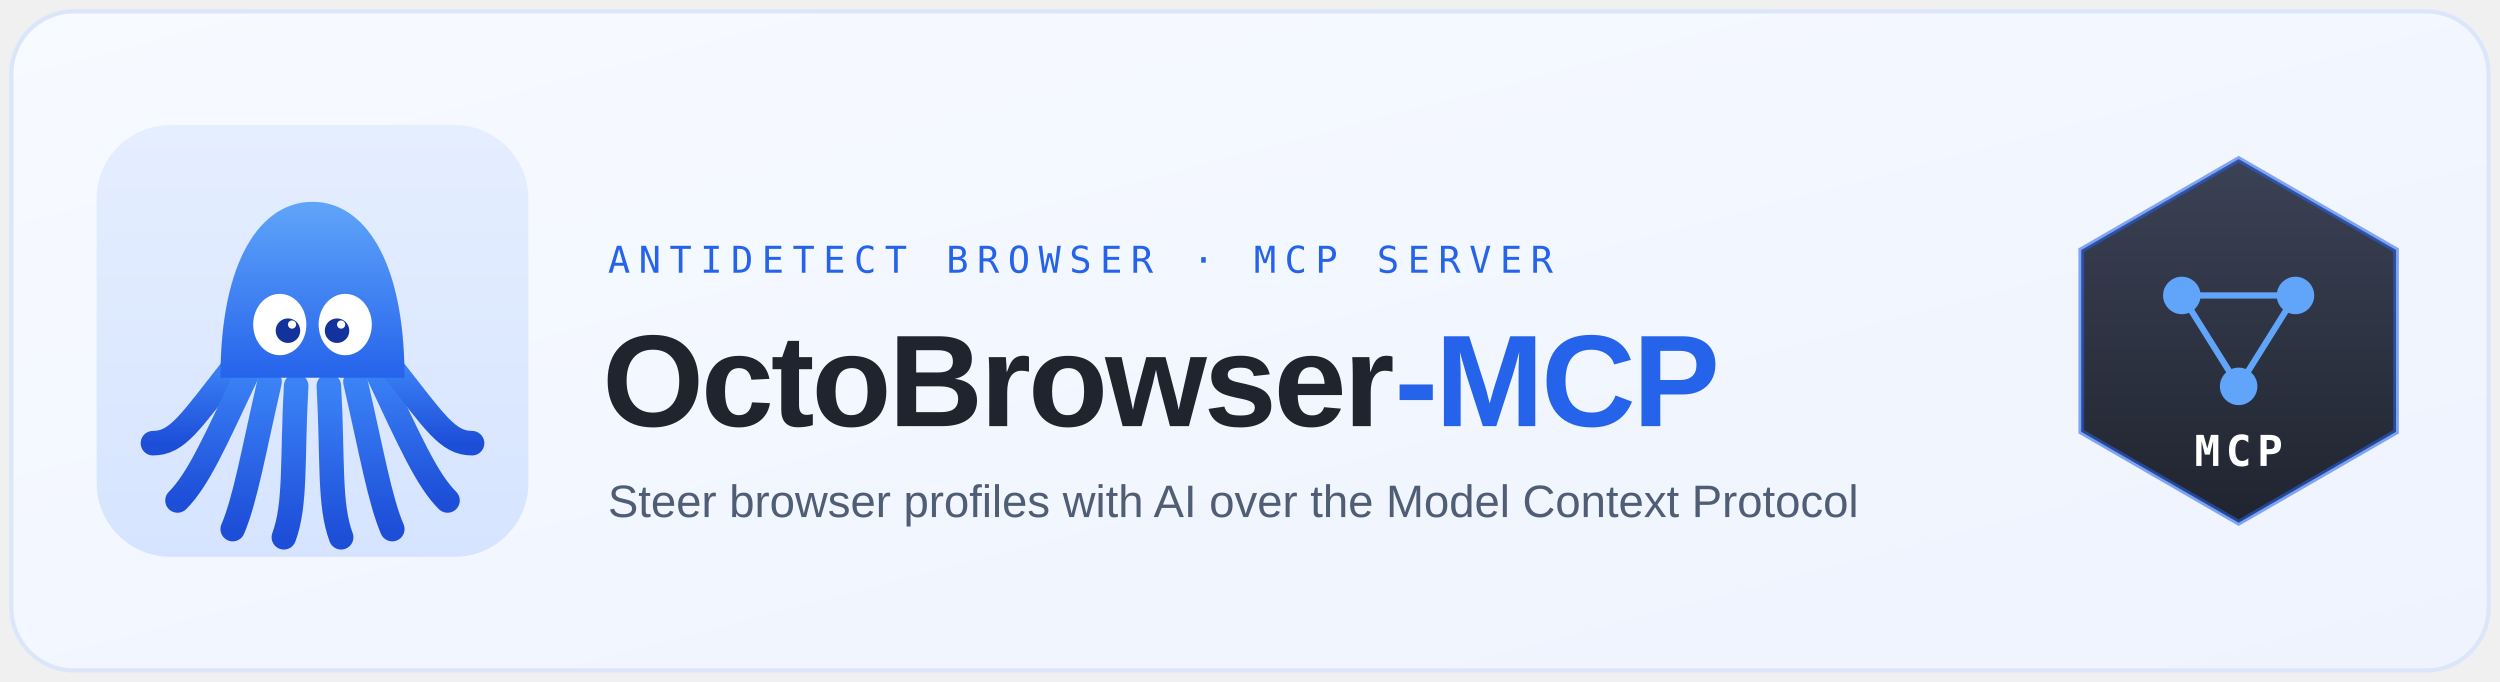
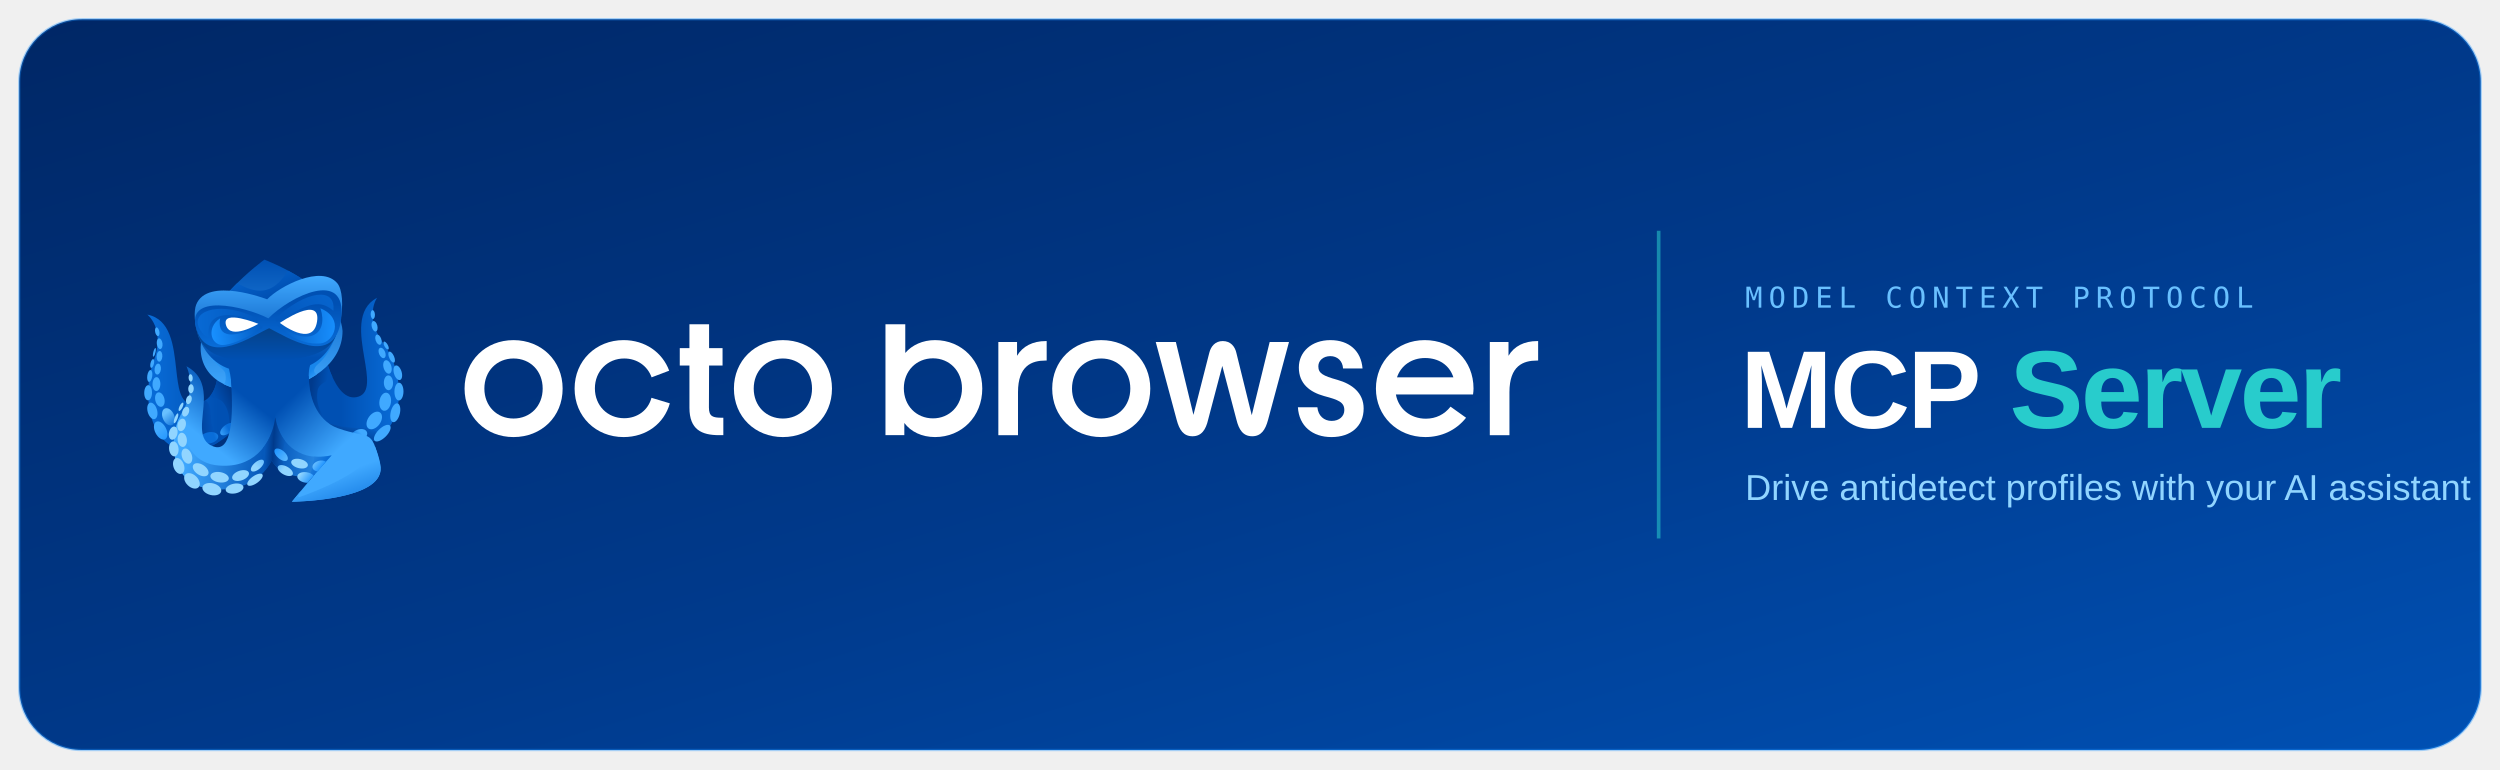
- <svg xmlns="http://www.w3.org/2000/svg" width="880" height="240" viewBox="0 0 880 240" role="img" aria-label="OctoBrowser-MCP — steer antidetect browser profiles with AI over the Model Context Protocol">
+ <svg xmlns="http://www.w3.org/2000/svg" width="1040" height="320" viewBox="0 0 1040 320" role="img" aria-label="OctoBrowser-MCP — an unofficial Model Context Protocol server for Octo Browser">
  <defs>
-     <linearGradient id="card" x1="0" y1="0" x2="1" y2="1">
-       <stop offset="0" stop-color="#F7FAFF" />
-       <stop offset="1" stop-color="#EEF3FE" />
-     </linearGradient>
-     <linearGradient id="tile" x1="0" y1="0" x2="0" y2="1">
-       <stop offset="0" stop-color="#E5EEFF" />
-       <stop offset="1" stop-color="#D6E4FF" />
-     </linearGradient>
-     <linearGradient id="bell" x1="0" y1="0" x2="0" y2="1">
-       <stop offset="0" stop-color="#60A5FA" />
-       <stop offset="1" stop-color="#2563EB" />
-     </linearGradient>
-     <linearGradient id="arms" x1="0" y1="0" x2="0" y2="1">
-       <stop offset="0" stop-color="#3B82F6" />
-       <stop offset="1" stop-color="#1D4ED8" />
-     </linearGradient>
-     <linearGradient id="hex" x1="0" y1="0" x2="0" y2="1">
-       <stop offset="0" stop-color="#3B4255" />
-       <stop offset="1" stop-color="#20242F" />
+     <linearGradient id="hero-bg" x1="0" y1="0" x2="1" y2="1">
+       <stop offset="0" stop-color="#002766" />
+       <stop offset="0.55" stop-color="#003A8C" />
+       <stop offset="1" stop-color="#0050B3" />
    </linearGradient>
  </defs>
-   <rect x="4" y="4" width="872" height="232" rx="22" fill="url(#card)" stroke="#DCE6FB" stroke-width="1.5" />
-   <rect x="34" y="44" width="152" height="152" rx="26" fill="url(#tile)" />
-   <g transform="translate(38,48) scale(0.72)">
-     <g fill="none" stroke="url(#arms)" stroke-width="12" stroke-linecap="round">
-       <path d="M 62,112 C 40,140 34,150 22,150" />
-       <path d="M 68,116 C 52,150 44,168 34,178" />
-       <path d="M 79,120 C 71,155 67,178 61,192" />
-       <path d="M 92,122 C 90,158 92,180 86,196" />
-       <path d="M 108,122 C 110,158 108,180 114,196" />
-       <path d="M 121,120 C 129,155 133,178 139,192" />
-       <path d="M 132,116 C 148,150 156,168 166,178" />
-       <path d="M 138,112 C 160,140 166,150 178,150" />
+   <rect x="8" y="8" width="1024" height="304" rx="26" fill="url(#hero-bg)" />
+   <rect x="8" y="8" width="1024" height="304" rx="26" fill="none" stroke="#1890FF" stroke-width="1" opacity="0.35" />
+   <svg x="60" y="108" width="580" height="100.75" viewBox="0 0 1370 238" fill="none" preserveAspectRatio="xMinYMid meet">
+     <g clip-path="url(#clip0_2147_13515)">
+       <path d="M362.91 174.39C390.31 174.39 411.17 154.46 411.17 126.75C411.17 99.35 390.31 79.11 362.91 79.11C335.51 79.11 314.8 99.35 314.8 126.75C314.8 154.3 335.51 174.39 362.91 174.39ZM362.91 156.17C346.56 156.17 334.26 143.87 334.26 126.74C334.26 109.46 346.56 97.16 362.91 97.16C379.26 97.16 391.56 109.3 391.56 126.74C391.56 143.87 379.41 156.17 362.91 156.17Z" fill="white" />
+       <path d="M471.05 174.39C493.47 174.39 511.06 161 516.51 141.23L498.45 135.78C495.34 147.92 484.75 155.86 471.67 155.86C455.17 155.86 442.87 143.4 442.87 126.59C442.87 109.62 455.33 97.16 471.67 97.16C484.13 97.16 494.56 104.32 498.6 115.69L515.88 109.15C509.19 91.09 492.21 79.1 471.04 79.1C443.95 79.1 422.93 99.34 422.93 126.74C422.94 154.3 443.96 174.39 471.05 174.39Z" fill="white" />
+       <path d="M567.85 155.39C558.82 155.39 554.93 154.3 554.93 145.27L555.09 104.1H568.32V86.98H555.09V63.53H535.78V86.97H526.28V104.1H535.78V145.58C535.78 167.07 547.77 172.51 564.89 172.51H569.09V155.38H567.85V155.39Z" fill="white" />
+       <path d="M627.6 174.39C655 174.39 675.86 154.46 675.86 126.75C675.86 99.35 655 79.11 627.6 79.11C600.2 79.11 579.49 99.35 579.49 126.75C579.49 154.3 600.19 174.39 627.6 174.39ZM627.6 156.17C611.25 156.17 598.95 143.87 598.95 126.74C598.95 109.46 611.25 97.16 627.6 97.16C643.95 97.16 656.25 109.3 656.25 126.74C656.24 143.87 644.1 156.17 627.6 156.17Z" fill="white" />
+       <path d="M777.15 79.1C765.01 79.1 754.58 83.93 747.88 91.71V63.53H728.42V172.51H746.95V160.52C753.33 169.08 764.08 174.38 777.15 174.38C803.31 174.38 823.55 154.3 823.55 126.74C823.54 99.34 803.3 79.1 777.15 79.1ZM775.12 156.01C758.77 156.01 746.47 143.55 746.47 126.43C746.47 109.46 758.77 97 775.12 97C791.31 97 803.61 109.46 803.61 126.43C803.62 143.56 791.32 156.01 775.12 156.01Z" fill="white" />
+       <path d="M886.06 80.04C873.14 80.04 863.17 85.18 857.72 94.519V80.97H839.35V172.52H858.66V130.33C858.66 104.17 872.21 99.19 885.75 99.19H886.84V80.04H886.06Z" fill="white" />
+       <path d="M940.38 174.39C967.79 174.39 988.65 154.46 988.65 126.75C988.65 99.35 967.79 79.11 940.38 79.11C912.98 79.11 892.27 99.35 892.27 126.75C892.28 154.3 912.98 174.39 940.38 174.39ZM940.38 156.17C924.03 156.17 911.729 143.87 911.729 126.74C911.729 109.46 924.03 97.16 940.38 97.16C956.72 97.16 969.03 109.3 969.03 126.74C969.03 143.87 956.88 156.17 940.38 156.17Z" fill="white" />
+       <path d="M1088.37 152.9L1073.27 91.71C1071.87 85.33 1067.51 80.03 1059.88 80.03C1052.41 80.03 1048.2 85.32 1046.65 91.55L1031.07 152.58L1013.79 80.96H994.02L1014.57 157.4C1017.22 167.36 1021.26 173.59 1030.15 173.59C1038.87 173.59 1043.23 167.36 1045.56 157.09L1059.42 104.47L1073.27 157.09C1075.77 167.37 1079.97 173.59 1088.85 173.59C1097.57 173.59 1101.77 167.36 1104.42 157.4L1124.97 80.96H1105.98L1088.37 152.9Z" fill="white" />
+       <path d="M1166.73 174.39C1185.73 174.39 1198.33 163.65 1198.33 146.37C1198.33 130.96 1186.97 122.24 1172.65 118.19C1158.32 114.14 1153.81 111.81 1153.81 104.8C1153.81 99.35 1158.48 94.84 1165.64 94.84C1172.33 94.84 1177.63 99.35 1178.1 106.98H1197.24C1195.84 89.7 1184.01 79.11 1165.64 79.11C1147.11 79.11 1134.65 90.63 1134.65 106.04C1134.65 121.92 1145.39 130.17 1159.41 134.06C1173.42 137.8 1179.34 139.98 1179.34 147.92C1179.34 153.99 1174.35 158.51 1166.88 158.51C1159.41 158.51 1153.65 153.53 1152.87 145.12H1133.73C1134.82 163.49 1147.9 174.39 1166.73 174.39Z" fill="white" />
+       <path d="M1306.3 126.59C1306.3 99.19 1285.9 79.1 1258.34 79.1C1230.79 79.1 1210.39 100.12 1210.39 126.74C1210.39 153.52 1231.25 174.38 1258.97 174.38C1274.38 174.38 1289.02 168 1298.98 155.39L1283.72 144.49C1277.8 152.12 1269.4 156.32 1259.43 156.32C1244.17 156.32 1232.5 146.51 1230.01 132.5H1305.83C1306.15 130.17 1306.3 128.61 1306.3 126.59ZM1231.1 115.69C1235 104.01 1245.59 96.7 1258.66 96.7C1272.05 96.7 1282.64 103.55 1286.52 115.69H1231.1Z" fill="white" />
+       <path d="M1369.01 80.04C1356.09 80.04 1346.12 85.18 1340.68 94.519V80.97H1322.31V172.52H1341.61V130.33C1341.61 104.17 1355.16 99.19 1368.71 99.19H1369.8V80.04H1369.01Z" fill="white" />
+       <path d="M210.76 134.56C222.08 130.69 219.4 114.85 216.32 96.74C212.52 74.36 208.13 48.5 228.85 37.43C228.85 37.43 215.45 56.01 235.6 83.25C256.04 110.87 259.51 168.61 218.04 180.75C198.47 186.48 180.43 172.31 166.83 155.75C129.09 138.45 152.38 129.77 94.24 155.75C89.17 172.66 63.36 187.88 47.08 188.16C4.02 188.9 -2.81 132.55 9.19 99.98C21.02 67.87 3.08 54.06 3.08 54.06C25.97 58.48 28.87 84.57 31.37 107.15C33.4 125.42 35.17 141.4 47.08 141.73C82.84 141.73 70.8 83.06 70.8 83.06L123.32 66.49L175.03 82.49C175.03 82.49 185.44 143.23 210.75 134.57L210.76 134.56Z" fill="url(#paint0_linear_2147_13515)" />
+       <path d="M218.08 165.69C214.91 165.24 197.84 166.32 181.68 160.94C178.51 166.96 200.65 183.43 207.31 183.12C213.96 182.8 231.7 176.47 231.39 174.88C231.07 173.3 231.39 167.59 218.08 165.69Z" fill="url(#paint1_linear_2147_13515)" />
+       <path d="M78.09 140.98C73.89 135.45 68.59 137.5 65.1 133.69C70.8 126.4 71.75 116.27 71.75 116.27L83.47 116.59L96.78 129.58L83.47 172.03C83.79 158.41 84.1 148.9 78.08 140.98H78.09Z" fill="url(#paint2_linear_2147_13515)" />
+       <path d="M54.33 185.01C56.86 185.64 67.32 184.38 73.97 178.36C60.35 159.99 69.85 147 60.35 138.13C58.82 139.54 56.55 139.71 56.55 139.71L54.33 185.01Z" fill="url(#paint3_linear_2147_13515)" />
+       <path d="M170.28 129.25C171.23 121.33 180.1 120.06 184.85 115.31C181.36 107.71 180.1 102 180.1 102L167.74 105.17L160.77 117.84C160.77 117.84 154.12 153.96 182.31 161.88C169.32 147.62 169.32 137.17 170.28 129.25Z" fill="url(#paint4_linear_2147_13515)" />
+       <path d="M15.85 122.39C15.92 118.61 14.25 115.51 12.12 115.47C9.99 115.43 8.2 118.46 8.13 122.25C8.06 126.03 9.73 129.13 11.86 129.17C14 129.2 15.78 126.17 15.85 122.39Z" fill="#40A9FF" />
+       <path d="M16.35 107.93C16.7 104.97 15.6 102.4 13.9 102.21C12.2 102.01 10.54 104.25 10.19 107.21C9.84 110.17 10.94 112.74 12.64 112.93C14.35 113.14 16.01 110.9 16.35 107.93Z" fill="#40A9FF" />
+       <path d="M17.79 95.21C17.96 92.32 16.84 89.89 15.28 89.8C13.73 89.71 12.33 91.98 12.16 94.88C11.99 97.77 13.11 100.2 14.67 100.29C16.22 100.38 17.62 98.1 17.79 95.21Z" fill="#40A9FF" />
+       <path d="M15.85 87.88C17.38 87.68 18.3 85.16 17.91 82.27C17.52 79.37 15.97 77.19 14.44 77.4C12.91 77.6 11.99 80.12 12.38 83.01C12.77 85.9 14.32 88.08 15.85 87.88Z" fill="#40A9FF" />
+       <path d="M13.72 75.12C14.84 74.88 15.34 72.78 14.83 70.44C14.32 68.1 13 66.4 11.88 66.64C10.76 66.88 10.26 68.98 10.77 71.32C11.28 73.66 12.6 75.37 13.72 75.12Z" fill="#40A9FF" />
+       <path d="M17.08 144.6C19.51 144.01 20.71 140.37 19.76 136.48C18.81 132.59 16.07 129.92 13.64 130.51C11.21 131.1 10.01 134.74 10.96 138.63C11.91 142.52 14.65 145.19 17.08 144.6Z" fill="#40A9FF" />
+       <path d="M27.419 162.61C30.309 161.34 31.049 156.65 29.059 152.15C27.079 147.65 23.119 145.03 20.23 146.3C17.34 147.57 16.599 152.26 18.59 156.76C20.579 161.27 24.529 163.89 27.419 162.61Z" fill="url(#paint5_linear_2147_13515)" />
+       <path d="M64.9 180.56C69.85 179.47 73.33 176.18 72.67 173.2C72.02 170.22 67.48 168.69 62.53 169.77C57.58 170.85 54.1 174.15 54.76 177.13C55.41 180.11 59.95 181.65 64.9 180.56Z" fill="url(#paint6_linear_2147_13515)" />
+       <path d="M84.24 169.92C87.77 167.12 89.45 163.34 87.98 161.5C86.51 159.65 82.46 160.43 78.93 163.24C75.4 166.05 73.72 169.82 75.19 171.67C76.66 173.52 80.71 172.73 84.24 169.92Z" fill="url(#paint7_linear_2147_13515)" />
+       <path d="M7.64 130.91C7.72 126.8 6.08 123.43 3.97 123.38C1.86 123.34 0.08 126.64 -0 130.75C-0.08 134.86 1.56 138.23 3.67 138.28C5.78 138.32 7.56 135.02 7.64 130.91Z" fill="#40A9FF" />
+       <path d="M7.85 114.67C8.31 111.46 7.6 108.7 6.26 108.51C4.93 108.32 3.47 110.77 3.01 113.98C2.55 117.19 3.26 119.95 4.6 120.14C5.93 120.32 7.39 117.88 7.85 114.67Z" fill="#40A9FF" />
+       <path d="M9.49 102.47C10.06 100.1 9.78 98 8.86 97.79C7.95 97.57 6.75 99.31 6.18 101.68C5.61 104.05 5.89 106.15 6.81 106.36C7.73 106.58 8.93 104.84 9.49 102.47Z" fill="#40A9FF" />
+       <path d="M11.03 91.38C11.62 89.02 11.63 86.98 11.06 86.84C10.48 86.69 9.53 88.49 8.94 90.85C8.35 93.21 8.34 95.25 8.91 95.39C9.49 95.54 10.44 93.74 11.03 91.38Z" fill="#40A9FF" />
+       <path d="M10.27 156.7C12.76 155.99 13.75 151.83 12.49 147.4C11.23 142.97 8.19 139.95 5.71 140.66C3.22 141.37 2.23 145.53 3.49 149.96C4.74 154.39 7.78 157.41 10.27 156.7Z" fill="#40A9FF" />
+       <path d="M20.5 176.49C23.26 175.09 23.56 170.11 21.16 165.37C18.76 160.63 14.58 157.92 11.81 159.32C9.05 160.72 8.75 165.7 11.15 170.44C13.55 175.18 17.73 177.89 20.5 176.49Z" fill="url(#paint8_linear_2147_13515)" />
+       <path d="M62.56 185.5C63.18 181.93 59.48 178.3 54.29 177.4C49.1 176.49 44.39 178.65 43.76 182.22C43.14 185.79 46.84 189.42 52.03 190.33C57.22 191.23 61.93 189.07 62.56 185.5Z" fill="#1890FF" />
+       <path d="M240.96 112.02C243.01 111.42 243.81 108 242.74 104.38C241.67 100.77 239.15 98.33 237.1 98.93C235.05 99.53 234.25 102.95 235.32 106.57C236.38 110.18 238.91 112.62 240.96 112.02Z" fill="#40A9FF" />
+       <path d="M235.79 96.69C237.38 96.04 237.76 93.29 236.65 90.54C235.53 87.79 233.34 86.09 231.75 86.74C230.16 87.39 229.77 90.14 230.89 92.89C232 95.64 234.2 97.34 235.79 96.69Z" fill="#40A9FF" />
+       <path d="M231.87 83.63C233.35 83.12 233.79 80.5 232.86 77.78C231.93 75.05 229.97 73.25 228.49 73.76C227.01 74.27 226.57 76.89 227.5 79.61C228.44 82.33 230.4 84.13 231.87 83.63Z" fill="#40A9FF" />
+       <path d="M227.62 70.63C229.12 70.26 229.75 67.66 229.05 64.83C228.34 62 226.56 60.01 225.06 60.38C223.57 60.75 222.93 63.35 223.63 66.18C224.34 69.01 226.13 71 227.62 70.63Z" fill="#40A9FF" />
+       <path d="M224.88 58.33C226.03 58.26 226.84 56.26 226.7 53.87C226.56 51.47 225.52 49.58 224.37 49.65C223.22 49.72 222.41 51.72 222.55 54.11C222.69 56.51 223.73 58.4 224.88 58.33Z" fill="#40A9FF" />
+       <path d="M240.18 128.33C242.67 128.27 244.61 124.96 244.51 120.95C244.41 116.94 242.31 113.73 239.82 113.79C237.33 113.85 235.39 117.15 235.49 121.17C235.59 125.18 237.69 128.39 240.18 128.33Z" fill="#40A9FF" />
+       <path d="M242.43 140.51C243.16 135.61 241.24 131.26 238.13 130.8C235.02 130.34 231.91 133.93 231.17 138.83C230.44 143.73 232.36 148.08 235.47 148.54C238.59 149 241.7 145.41 242.43 140.51Z" fill="#40A9FF" />
+       <path d="M231.14 161.76C234.28 157.42 234.54 152.26 231.74 150.23C228.93 148.2 224.11 150.06 220.97 154.4C217.83 158.74 217.57 163.9 220.37 165.93C223.18 167.96 228.01 166.09 231.14 161.76Z" fill="#40A9FF" />
+       <path d="M213.38 177.84C217.62 176.02 220.05 172.22 218.82 169.34C217.59 166.47 213.15 165.61 208.91 167.43C204.67 169.25 202.24 173.05 203.47 175.92C204.71 178.8 209.14 179.66 213.38 177.84Z" fill="url(#paint9_linear_2147_13515)" />
+       <path d="M251.34 118.3C253.37 117.69 254.05 114.01 252.87 110.08C251.69 106.15 249.09 103.46 247.07 104.06C245.04 104.67 244.36 108.35 245.53 112.28C246.72 116.22 249.31 118.91 251.34 118.3Z" fill="#40A9FF" />
+       <path d="M245.5 101.15C246.74 100.6 246.68 97.77 245.37 94.83C244.06 91.89 242 89.95 240.76 90.5C239.52 91.05 239.58 93.88 240.89 96.82C242.2 99.76 244.26 101.7 245.5 101.15Z" fill="#40A9FF" />
+       <path d="M239.85 88.25C240.68 87.78 240.39 85.7 239.2 83.6C238.01 81.5 236.38 80.17 235.55 80.64C234.72 81.11 235.01 83.19 236.2 85.29C237.39 87.39 239.02 88.71 239.85 88.25Z" fill="#40A9FF" />
+       <path d="M254.77 129.75C254.83 124.92 252.89 120.99 250.43 120.96C247.98 120.93 245.94 124.82 245.89 129.65C245.83 134.48 247.77 138.41 250.22 138.44C252.67 138.47 254.71 134.58 254.77 129.75Z" fill="#40A9FF" />
+       <path d="M251.13 151.56C252.34 146.47 251.35 141.88 248.91 141.29C246.47 140.71 243.51 144.36 242.29 149.45C241.08 154.54 242.07 159.13 244.51 159.71C246.95 160.3 249.91 156.65 251.13 151.56Z" fill="#40A9FF" />
+       <path d="M237.26 173.89C241.41 169.75 243.29 164.9 241.45 163.06C239.61 161.21 234.75 163.07 230.6 167.2C226.45 171.34 224.58 176.19 226.41 178.03C228.25 179.88 233.11 178.02 237.26 173.89Z" fill="#40A9FF" />
+       <path d="M55.51 89.82C52.53 47.23 118.1 0 118.1 0V0.02C118.85 0.3 191.93 27.75 194.88 70.12C194.88 135.59 59.98 153.59 55.51 89.82Z" fill="url(#paint10_linear_2147_13515)" />
+       <path d="M155.699 19.32L120.219 39.91C115.779 39.91 97.729 33.89 83.149 31.67C85.049 29.77 87.589 26.6 91.389 23.12C108.499 32.94 125.919 36.6 141.129 10.76C146.829 13.61 152.849 17.41 155.699 19.31V19.32Z" fill="url(#paint11_linear_2147_13515)" />
+       <path d="M168.059 105.81C166.759 108.62 165.839 110.88 169.639 112.78C169.639 112.78 162.349 117.53 156.969 120.07C151.579 122.6 161.719 102.96 161.719 102.96C170.589 95.36 181.679 74.76 190.869 68.11C180.729 98.84 169.959 101.69 168.059 105.81Z" fill="url(#paint12_linear_2147_13515)" />
+       <path d="M79.04 110.25C79.95 111.52 81.26 120.07 78.09 122.29C78.09 122.29 80.31 123.87 91.4 127.36C96.79 129.89 83.8 106.45 83.8 106.45C74.93 98.85 68.28 93.46 59.09 86.81C67.01 101.38 75.43 105.18 79.04 110.25Z" fill="url(#paint13_linear_2147_13515)" />
+       <path d="M120.83 39.03C120.83 39.03 62 16.31 51.03 44.34C46.36 56.28 51.77 96.46 83.28 107.21C85.01 114.32 86.34 124.17 86.86 134.46C122.46 188.99 165.24 138.46 165.24 138.46C165.24 138.46 158.9 116.12 163.06 103.71C195.91 87.99 199.55 34.83 189.71 23.21C173.94 4.61 132.77 26.41 120.82 39.02L120.83 39.03Z" fill="url(#paint14_linear_2147_13515)" />
+       <path d="M122.59 98.84C137.16 98.15 177.88 99.79 188.17 75.16C162.19 81.81 142.54 64.82 122.59 65.6C77.92 78.64 67.78 73.02 51.16 66.97C55.28 104.85 108.02 99.53 122.59 98.83V98.84Z" fill="url(#paint15_linear_2147_13515)" />
+       <path d="M64.04 224.93C23.84 218.89 24.13 175.45 35.81 152.47C36.37 151.36 36.96 150.3 37.58 149.29C43.49 139.58 45.21 130.34 45.17 122.82C45.17 122.7 45.17 122.58 45.17 122.46C45.17 122.23 45.17 122 45.16 121.77C45.16 121.62 45.16 121.46 45.15 121.31C45.15 121.2 45.15 121.08 45.14 120.97C44.72 111.2 41.47 104.78 41.47 104.78C54.46 111.73 58.08 122.28 58.55 133.48C58.55 133.57 58.55 133.66 58.56 133.74C58.56 133.92 58.57 134.1 58.58 134.28C58.58 134.52 58.59 134.76 58.6 135C58.6 135.21 58.6 135.42 58.6 135.63C58.6 135.97 58.6 136.3 58.6 136.64C58.55 146.52 56.54 156.69 56.72 165.17C56.72 165.45 56.73 165.72 56.75 166C56.77 166.38 56.79 166.76 56.81 167.14C57.31 174.62 59.91 180.57 67.74 183.52C86.06 190.41 87.81 154.6 85.27 117.85C113.15 120.07 120.44 130.52 128.67 155.55C131.29 189.14 99.83 230.31 64.04 224.93Z" fill="url(#paint16_linear_2147_13515)" />
+       <path d="M190.37 165.7C222.82 177.25 222.61 164.38 231.76 200.68C240.91 236.98 145.15 237.92 145.15 237.92L167.75 210.68C167.75 210.68 159.8 203.08 145.15 200.69C131.14 198.41 129.25 157.02 128.46 155.97C132.91 128.98 137.99 116.59 161.58 114.37C161.21 132.05 168.5 157.92 190.36 165.71L190.37 165.7Z" fill="url(#paint17_linear_2147_13515)" />
+       <path d="M231.109 211.31C221.609 237.29 145.149 237.92 145.149 237.92C146.199 236.65 151.909 229.37 154.759 226.51C153.659 228.06 152.359 230.33 151.449 231.99C151.029 232.75 151.779 233.6 152.599 233.31C197.839 217.31 226.049 198.06 226.669 183.42C228.249 187.86 234.909 203.38 231.109 211.31Z" fill="url(#paint18_linear_2147_13515)" />
+       <path d="M122 57.72C142.99 36.31 199.35 8.14 193.53 57.97C187.73 107.67 138.84 75.32 122.76 67.41C107.72 73.89 63.26 105.52 51.41 68.84C39.56 32.17 98.56 45.71 121.99 57.72H122Z" fill="url(#paint19_linear_2147_13515)" />
+       <path d="M185.8 50.37C173.44 39.28 161.41 42.13 133.21 60.19C129.73 62.79 127.67 59.24 130.04 57.02C158.24 30.68 188.97 25.97 185.8 50.37Z" fill="url(#paint20_linear_2147_13515)" />
+       <path d="M63.52 77.62C59.72 50.69 83.16 50.69 110.41 60.51C111.99 61.08 112.98 59.01 110.41 57.66C77.78 40.55 45.86 49.11 53.7 66.53C57.18 74.27 63.48 77.33 63.52 77.62Z" fill="url(#paint21_linear_2147_13515)" />
+       <path d="M77.14 83.95C65.1 83.95 60.98 66.53 74.61 57.66C71.76 72.55 81.26 81.1 113.26 64.63C115.49 63.48 117.38 66.04 116.11 67.16C100.59 77.61 84.52 83.95 77.14 83.95Z" fill="url(#paint22_linear_2147_13515)" />
+       <path d="M173.13 82.37C186.75 81.15 196.89 57.66 173.13 47.84C181.68 73.5 160.77 86.81 132.26 64C130.3 62.43 130.04 64.32 132.58 66.53C135.11 68.75 151.91 84.27 173.13 82.37Z" fill="url(#paint23_linear_2147_13515)" />
+       <path d="M112.16 63.11C112.16 63.11 76.04 48.41 80.29 64.14C84.53 79.86 112.16 63.11 112.16 63.11Z" fill="white" />
+       <path d="M64.459 225.25C95.189 229.15 115.919 215.75 125.289 197.37C132.889 211.31 150.749 215.53 166.469 212.26L184.029 192.42C156.649 198.64 133.839 184.7 128.769 154.92C125.289 182.48 106.279 206.24 71.109 202.12C57.039 200.47 47.939 192.62 42.909 181.84C37.139 169.48 33.409 160.93 34.669 154.91C31.189 162.2 28.289 174.62 29.279 187.22C31.249 212.25 47.909 223.14 64.449 225.24L64.459 225.25Z" fill="url(#paint24_linear_2147_13515)" />
+       <path d="M125.289 197.37C122.259 203.31 118.049 208.73 112.689 213.21C116.419 202.12 117.039 196.1 117.039 184.7C123.469 176.42 127.369 165.98 128.769 154.92C130.379 164.38 133.779 172.24 138.549 178.36C134.479 193.88 133.839 197.37 142.079 210.99C134.159 208.77 128.049 202.42 125.289 197.37Z" fill="url(#paint25_linear_2147_13515)" />
+       <path d="M166.47 193.57C167.74 194.84 164.46 207.3 162.35 213.21L163.62 215.43C163.62 215.43 172.14 205.95 178.51 198.64C180.63 196.21 183.03 193.88 184.21 192.3C179.46 193.25 173.75 194.2 166.47 193.57Z" fill="url(#paint26_linear_2147_13515)" />
+       <path d="M133.29 62.19C133.29 62.19 173.91 34.14 169.84 60.79C165.76 87.45 133.29 62.19 133.29 62.19Z" fill="white" />
+       <path d="M40.72 163.42C41.57 160.06 40.49 156.9 38.31 156.35C36.14 155.8 33.69 158.08 32.84 161.44C31.99 164.8 33.07 167.96 35.25 168.51C37.43 169.05 39.88 166.78 40.72 163.42Z" fill="#91D5FF" />
+       <path d="M43.719 150.66C44.739 148.1 44.219 145.5 42.559 144.84C40.9 144.18 38.73 145.72 37.719 148.27C36.7 150.83 37.219 153.43 38.88 154.09C40.539 154.75 42.709 153.21 43.719 150.66Z" fill="#91D5FF" />
+       <path d="M46.48 138.47C47.17 136.13 46.56 133.89 45.12 133.46C43.68 133.04 41.95 134.59 41.26 136.93C40.57 139.27 41.18 141.51 42.62 141.94C44.07 142.36 45.8 140.81 46.48 138.47Z" fill="#91D5FF" />
+       <path d="M48.66 126.98C48.74 124.53 47.58 122.51 46.09 122.47C44.59 122.42 43.32 124.37 43.24 126.81C43.16 129.26 44.32 131.28 45.81 131.32C47.31 131.37 48.58 129.42 48.66 126.98Z" fill="#91D5FF" />
+       <path d="M45.88 119.86C46.99 119.78 47.77 118.09 47.62 116.08C47.47 114.08 46.46 112.52 45.35 112.6C44.24 112.68 43.46 114.37 43.61 116.38C43.76 118.39 44.77 119.95 45.88 119.86Z" fill="#91D5FF" />
+       <path d="M38.21 184.07C40.69 183.77 42.33 180.41 41.87 176.57C41.41 172.73 39.02 169.85 36.54 170.15C34.06 170.45 32.42 173.81 32.88 177.65C33.34 181.49 35.73 184.37 38.21 184.07Z" fill="#91D5FF" />
+       <path d="M44.57 200.4C47.1 199.48 47.98 195.48 46.53 191.45C45.08 187.43 41.84 184.9 39.31 185.82C36.78 186.73 35.9 190.74 37.35 194.77C38.8 198.79 42.03 201.32 44.57 200.4Z" fill="#91D5FF" />
+       <path d="M62.68 211.28C64.26 208.9 62.31 204.82 58.32 202.18C54.33 199.54 49.82 199.33 48.24 201.72C46.66 204.11 48.61 208.18 52.6 210.82C56.59 213.46 61.11 213.66 62.68 211.28Z" fill="#91D5FF" />
+       <path d="M83.08 215.43C83.56 212.67 79.91 209.73 74.92 208.87C69.94 208 65.51 209.54 65.03 212.3C64.55 215.06 68.2 218 73.19 218.86C78.17 219.72 82.6 218.18 83.08 215.43Z" fill="#91D5FF" />
+       <path d="M96.25 216.73C100.75 215.15 103.68 211.85 102.81 209.35C101.93 206.85 97.58 206.11 93.08 207.69C88.58 209.27 85.65 212.57 86.52 215.07C87.39 217.56 91.75 218.31 96.25 216.73Z" fill="#91D5FF" />
+       <path d="M113.62 205.24C116.92 202.4 118.52 198.84 117.19 197.29C115.86 195.74 112.1 196.79 108.8 199.63C105.5 202.47 103.9 206.03 105.23 207.58C106.56 209.13 110.32 208.08 113.62 205.24Z" fill="url(#paint27_linear_2147_13515)" />
+       <path d="M32.53 171.51C33.38 167.96 32.24 164.66 29.99 164.12C27.74 163.58 25.24 166.02 24.39 169.57C23.54 173.11 24.68 176.42 26.93 176.96C29.17 177.49 31.68 175.05 32.53 171.51Z" fill="#91D5FF" />
+       <path d="M32.62 156.45C33.62 153.79 33.83 151.41 33.08 151.13C32.33 150.85 30.91 152.77 29.91 155.43C28.91 158.09 28.7 160.47 29.45 160.75C30.2 161.03 31.62 159.1 32.62 156.45Z" fill="#91D5FF" />
+       <path d="M37.54 145.29C38.63 143.06 38.9 140.94 38.14 140.58C37.38 140.21 35.88 141.72 34.79 143.95C33.7 146.18 33.43 148.3 34.19 148.66C34.95 149.03 36.45 147.52 37.54 145.29Z" fill="#91D5FF" />
+       <path d="M29.9 193.31C32.46 193.02 34.16 189.5 33.7 185.45C33.24 181.4 30.8 178.35 28.24 178.64C25.68 178.93 23.98 182.45 24.44 186.5C24.9 190.55 27.34 193.6 29.9 193.31Z" fill="#91D5FF" />
+       <path d="M36.73 210.43C39.42 209.43 40.33 205.21 38.76 200.99C37.2 196.78 33.75 194.17 31.06 195.17C28.37 196.17 27.46 200.39 29.03 204.61C30.59 208.82 34.04 211.42 36.73 210.43Z" fill="#91D5FF" />
+       <path d="M53.37 223.73C55.66 221.38 54.63 216.65 51.06 213.17C47.49 209.69 42.74 208.78 40.45 211.13C38.16 213.48 39.19 218.21 42.76 221.69C46.32 225.17 51.07 226.08 53.37 223.73Z" fill="#91D5FF" />
+       <path d="M75.63 227.83C76.39 224.7 72.89 221.16 67.82 219.93C62.75 218.7 58.02 220.25 57.26 223.38C56.5 226.51 60 230.05 65.07 231.28C70.14 232.51 74.87 230.96 75.63 227.83Z" fill="#91D5FF" />
+       <path d="M89.71 229.7C94.51 228.76 97.99 225.88 97.48 223.28C96.97 220.67 92.66 219.32 87.86 220.26C83.06 221.2 79.58 224.08 80.09 226.68C80.6 229.29 84.9 230.64 89.71 229.7Z" fill="#91D5FF" />
+       <path d="M110.99 219.34C115.04 216.48 117.36 212.81 116.17 211.13C114.99 209.45 110.74 210.41 106.7 213.27C102.65 216.13 100.33 219.81 101.52 221.48C102.71 223.15 106.94 222.2 110.99 219.34Z" fill="url(#paint28_linear_2147_13515)" />
+       <path d="M153.419 196.06C148.899 195.03 144.889 196.18 144.449 198.63C144.009 201.08 147.319 203.89 151.839 204.92C156.359 205.95 160.369 204.8 160.809 202.35C161.249 199.9 157.939 197.09 153.419 196.06Z" fill="url(#paint29_linear_2147_13515)" />
+       <path d="M137.26 188.62C133.93 185.7 130.02 184.75 128.51 186.49C127 188.23 128.49 192.02 131.81 194.93C135.14 197.85 139.05 198.8 140.55 197.06C142.05 195.32 140.57 191.53 137.26 188.62Z" fill="url(#paint30_linear_2147_13515)" />
+       <path d="M140.53 203.57C136.52 201.41 132.43 201.33 131.38 203.39C130.33 205.45 132.72 208.86 136.73 211.02C140.73 213.18 144.83 213.26 145.88 211.2C146.93 209.14 144.54 205.73 140.53 203.57Z" fill="url(#paint31_linear_2147_13515)" />
+       <path d="M178.51 198.64L170.27 208.14C168.01 207.86 166.1 206.68 165.5 205C164.53 202.3 167.05 199.1 171.11 197.84C173.95 196.96 176.72 197.44 178.51 198.64Z" fill="url(#paint32_linear_2147_13515)" />
+       <path d="M160.519 219.35C159.849 219.35 159.159 219.31 158.459 219.21C153.729 218.54 150.139 215.7 150.439 212.86C150.739 210.02 154.819 208.27 159.549 208.94C162.549 209.36 165.079 210.66 166.469 212.27L160.519 219.35Z" fill="url(#paint33_linear_2147_13515)" />
    </g>
-     <path d="M 55,118 C 55,60 75,32 100,32 C 125,32 145,60 145,118 Z" fill="url(#bell)" />
-     <ellipse cx="84" cy="92" rx="13" ry="15" fill="#FFFFFF" />
-     <ellipse cx="116" cy="92" rx="13" ry="15" fill="#FFFFFF" />
-     <circle cx="88" cy="95" r="6" fill="#14329B" />
-     <circle cx="112" cy="95" r="6" fill="#14329B" />
-     <circle cx="90" cy="92" r="2" fill="#FFFFFF" />
-     <circle cx="114" cy="92" r="2" fill="#FFFFFF" />
-   </g>
-   <text x="214" y="96" font-family="'SFMono-Regular', ui-monospace, Menlo, Consolas, monospace" font-size="13" letter-spacing="3" fill="#2563EB">ANTIDETECT BROWSER · MCP SERVER</text>
-   <text x="212" y="150" font-family="'Segoe UI', 'Helvetica Neue', Arial, system-ui, sans-serif" font-size="46" font-weight="700" letter-spacing="-1" fill="#20242F">OctoBrowser<tspan fill="#2563EB">-MCP</tspan>
+     <defs>
+       <linearGradient id="paint0_linear_2147_13515" x1="3.082" y1="112.799" x2="250.344" y2="112.799" gradientUnits="userSpaceOnUse">
+         <stop stop-color="#096DD9" />
+         <stop offset="0.28" stop-color="#0050B3" />
+         <stop offset="0.77" stop-color="#0050B3" />
+         <stop offset="1" stop-color="#096DD9" />
+       </linearGradient>
+       <linearGradient id="paint1_linear_2147_13515" x1="201.902" y1="180.78" x2="209.782" y2="158.92" gradientUnits="userSpaceOnUse">
+         <stop offset="0.13" stop-color="#003A8C" />
+         <stop offset="1" stop-color="#0661CA" />
+       </linearGradient>
+       <linearGradient id="paint2_linear_2147_13515" x1="88.673" y1="139.344" x2="74.103" y2="145.674" gradientUnits="userSpaceOnUse">
+         <stop stop-color="#003A8C" />
+         <stop offset="1" stop-color="#0050B3" />
+       </linearGradient>
+       <linearGradient id="paint3_linear_2147_13515" x1="46.052" y1="162.815" x2="66.322" y2="160.915" gradientUnits="userSpaceOnUse">
+         <stop stop-color="#003A8C" />
+         <stop offset="1" stop-color="#0150B4" />
+       </linearGradient>
+       <linearGradient id="paint4_linear_2147_13515" x1="163.714" y1="129.647" x2="178.284" y2="131.557" gradientUnits="userSpaceOnUse">
+         <stop stop-color="#003A8C" />
+         <stop offset="1" stop-color="#0050B3" />
+       </linearGradient>
+       <linearGradient id="paint5_linear_2147_13515" x1="20.96" y1="151.009" x2="31.296" y2="163.445" gradientUnits="userSpaceOnUse">
+         <stop stop-color="#69C0FF" />
+         <stop offset="1" stop-color="#096DD9" />
+       </linearGradient>
+       <linearGradient id="paint6_linear_2147_13515" x1="68.663" y1="173.59" x2="84.881" y2="168.419" gradientUnits="userSpaceOnUse">
+         <stop stop-color="#096DD9" />
+         <stop offset="1" stop-color="#40A9FF" />
+       </linearGradient>
+       <linearGradient id="paint7_linear_2147_13515" x1="72.998" y1="171.323" x2="82.706" y2="165.959" gradientUnits="userSpaceOnUse">
+         <stop stop-color="#40A9FF" />
+         <stop offset="1" stop-color="#096DD9" />
+       </linearGradient>
+       <linearGradient id="paint8_linear_2147_13515" x1="14.927" y1="166.333" x2="26.651" y2="181.371" gradientUnits="userSpaceOnUse">
+         <stop stop-color="#40A9FF" />
+         <stop offset="1" stop-color="#1890FF" />
+       </linearGradient>
+       <linearGradient id="paint9_linear_2147_13515" x1="213.372" y1="170.575" x2="205.75" y2="177.635" gradientUnits="userSpaceOnUse">
+         <stop stop-color="#40A9FF" />
+         <stop offset="1" stop-color="#096DD9" />
+       </linearGradient>
+       <linearGradient id="paint10_linear_2147_13515" x1="125.147" y1="0.31" x2="125.147" y2="129.57" gradientUnits="userSpaceOnUse">
+         <stop stop-color="#0050B3" />
+         <stop offset="1" stop-color="#40A9FF" />
+       </linearGradient>
+       <linearGradient id="paint11_linear_2147_13515" x1="123.743" y1="36.649" x2="106.953" y2="-6.751" gradientUnits="userSpaceOnUse">
+         <stop stop-color="#0050B3" />
+         <stop offset="1" stop-color="#096DD9" />
+       </linearGradient>
+       <linearGradient id="paint12_linear_2147_13515" x1="184.431" y1="105.69" x2="176.191" y2="97.14" gradientUnits="userSpaceOnUse">
+         <stop stop-color="#40A9FF" />
+         <stop offset="1" stop-color="#1886EB" />
+       </linearGradient>
+       <linearGradient id="paint13_linear_2147_13515" x1="63.424" y1="113.858" x2="82.264" y2="103.588" gradientUnits="userSpaceOnUse">
+         <stop stop-color="#40A9FF" />
+         <stop offset="1" stop-color="#1886EB" />
+       </linearGradient>
+       <linearGradient id="paint14_linear_2147_13515" x1="122.041" y1="15.701" x2="122.041" y2="95.851" gradientUnits="userSpaceOnUse">
+         <stop stop-color="#40A9FF" />
+         <stop offset="1" stop-color="#0050B3" />
+       </linearGradient>
+       <linearGradient id="paint15_linear_2147_13515" x1="119.667" y1="50.37" x2="119.667" y2="98.84" gradientUnits="userSpaceOnUse">
+         <stop offset="0.16" stop-color="#063E7C" />
+         <stop offset="1" stop-color="#0050B3" />
+       </linearGradient>
+       <linearGradient id="paint16_linear_2147_13515" x1="94.827" y1="131.205" x2="59.027" y2="176.505" gradientUnits="userSpaceOnUse">
+         <stop stop-color="#0050B3" />
+         <stop offset="1" stop-color="#40A9FF" />
+       </linearGradient>
+       <linearGradient id="paint17_linear_2147_13515" x1="129.987" y1="149.745" x2="177.107" y2="199.785" gradientUnits="userSpaceOnUse">
+         <stop stop-color="#0050B3" />
+         <stop offset="1" stop-color="#40A9FF" />
+       </linearGradient>
+       <linearGradient id="paint18_linear_2147_13515" x1="186.3" y1="211.56" x2="201.79" y2="257.19" gradientUnits="userSpaceOnUse">
+         <stop stop-color="#40A9FF" />
+         <stop offset="1" stop-color="#096DD9" />
+       </linearGradient>
+       <linearGradient id="paint19_linear_2147_13515" x1="121.903" y1="43.4" x2="121.903" y2="86.49" gradientUnits="userSpaceOnUse">
+         <stop stop-color="#0050B3" />
+         <stop offset="1" stop-color="#096DD9" />
+       </linearGradient>
+       <linearGradient id="paint20_linear_2147_13515" x1="145.171" y1="64.599" x2="208.851" y2="9.799" gradientUnits="userSpaceOnUse">
+         <stop stop-color="#0359BF" />
+         <stop offset="1" stop-color="#096DD9" />
+       </linearGradient>
+       <linearGradient id="paint21_linear_2147_13515" x1="111.732" y1="61.342" x2="11.812" y2="65.192" gradientUnits="userSpaceOnUse">
+         <stop stop-color="#0359BF" />
+         <stop offset="0.73" stop-color="#096DD9" />
+       </linearGradient>
+       <linearGradient id="paint22_linear_2147_13515" x1="66.192" y1="72.291" x2="114.352" y2="65.321" gradientUnits="userSpaceOnUse">
+         <stop stop-color="#1890FF" />
+         <stop offset="1" stop-color="#045DC4" />
+       </linearGradient>
+       <linearGradient id="paint23_linear_2147_13515" x1="189.472" y1="66.55" x2="132.442" y2="62.43" gradientUnits="userSpaceOnUse">
+         <stop stop-color="#1890FF" />
+         <stop offset="1" stop-color="#045DC4" />
+       </linearGradient>
+       <linearGradient id="paint24_linear_2147_13515" x1="196.701" y1="200.984" x2="39.571" y2="183.884" gradientUnits="userSpaceOnUse">
+         <stop stop-color="#40A9FF" />
+         <stop offset="0.46" stop-color="#0050B3" />
+         <stop offset="1" stop-color="#40A9FF" />
+       </linearGradient>
+       <linearGradient id="paint25_linear_2147_13515" x1="116.541" y1="183.823" x2="138.401" y2="185.083" gradientUnits="userSpaceOnUse">
+         <stop offset="0.09" stop-color="#0659BB" />
+         <stop offset="0.47" stop-color="#003A8C" />
+         <stop offset="1" stop-color="#0B5FC0" />
+       </linearGradient>
+       <linearGradient id="paint26_linear_2147_13515" x1="175.617" y1="204.829" x2="163.887" y2="198.179" gradientUnits="userSpaceOnUse">
+         <stop stop-color="#096DD9" />
+         <stop offset="1" stop-color="#2482DE" />
+       </linearGradient>
+       <linearGradient id="paint27_linear_2147_13515" x1="109.687" y1="203.871" x2="131.302" y2="183.416" gradientUnits="userSpaceOnUse">
+         <stop stop-color="#91D5FF" />
+         <stop offset="1" stop-color="#1890FF" />
+       </linearGradient>
+       <linearGradient id="paint28_linear_2147_13515" x1="115.032" y1="211.916" x2="132.326" y2="199.663" gradientUnits="userSpaceOnUse">
+         <stop stop-color="#91D5FF" />
+         <stop offset="1" stop-color="#1890FF" />
+       </linearGradient>
+       <linearGradient id="paint29_linear_2147_13515" x1="129.538" y1="182.804" x2="168.828" y2="212.894" gradientUnits="userSpaceOnUse">
+         <stop stop-color="#1890FF" />
+         <stop offset="0.41" stop-color="#91D5FF" />
+         <stop offset="0.72" stop-color="#91D5FF" />
+         <stop offset="1" stop-color="#1890FF" />
+       </linearGradient>
+       <linearGradient id="paint30_linear_2147_13515" x1="127.058" y1="186.044" x2="166.338" y2="216.144" gradientUnits="userSpaceOnUse">
+         <stop stop-color="#1890FF" />
+         <stop offset="0.41" stop-color="#69C0FF" />
+         <stop offset="0.72" stop-color="#91D5FF" />
+         <stop offset="1" stop-color="#1890FF" />
+       </linearGradient>
+       <linearGradient id="paint31_linear_2147_13515" x1="121.079" y1="193.844" x2="160.359" y2="223.944" gradientUnits="userSpaceOnUse">
+         <stop stop-color="#1890FF" />
+         <stop offset="0.41" stop-color="#91D5FF" />
+         <stop offset="0.72" stop-color="#91D5FF" />
+         <stop offset="1" stop-color="#1890FF" />
+       </linearGradient>
+       <linearGradient id="paint32_linear_2147_13515" x1="135.88" y1="174.522" x2="175.17" y2="204.622" gradientUnits="userSpaceOnUse">
+         <stop stop-color="#1890FF" />
+         <stop offset="0.41" stop-color="#91D5FF" />
+         <stop offset="0.72" stop-color="#91D5FF" />
+         <stop offset="1" stop-color="#1890FF" />
+       </linearGradient>
+       <linearGradient id="paint33_linear_2147_13515" x1="125.343" y1="188.278" x2="164.623" y2="218.378" gradientUnits="userSpaceOnUse">
+         <stop stop-color="#1890FF" />
+         <stop offset="0.41" stop-color="#91D5FF" />
+         <stop offset="0.72" stop-color="#91D5FF" />
+         <stop offset="1" stop-color="#1890FF" />
+       </linearGradient>
+       <clipPath id="clip0_2147_13515">
+         <rect width="1369.79" height="237.92" fill="white" />
+       </clipPath>
+     </defs>
+   </svg>
+   <line x1="690" y1="96" x2="690" y2="224" stroke="#28CCCC" stroke-width="1.5" opacity="0.55" />
+   <text x="726" y="128" font-family="ui-monospace, 'SFMono-Regular', Menlo, Consolas, monospace" font-size="12" letter-spacing="2.5" fill="#69C0FF">MODEL CONTEXT PROTOCOL</text>
+   <text x="724" y="178" font-family="'Segoe UI', 'Helvetica Neue', Arial, system-ui, sans-serif" font-size="46" font-weight="700" letter-spacing="-1" fill="#FFFFFF">MCP <tspan fill="#28CCCC">Server</tspan>
  </text>
-   <text x="214" y="182" font-family="'Segoe UI', 'Helvetica Neue', Arial, system-ui, sans-serif" font-size="16" fill="#4F5D75">Steer browser profiles with AI over the Model Context Protocol</text>
-   <g transform="translate(788,120)">
-     <polygon points="0,-64 55.4,-32 55.4,32 0,64 -55.4,32 -55.4,-32" fill="url(#hex)" />
-     <polygon points="0,-64 55.4,-32 55.4,32 0,64 -55.4,32 -55.4,-32" fill="none" stroke="#2563EB" stroke-width="2" opacity="0.55" />
-     <g stroke="#60A5FA" stroke-width="2.2" fill="#60A5FA">
-       <line x1="-20" y1="-16" x2="20" y2="-16" />
-       <line x1="-20" y1="-16" x2="0" y2="16" />
-       <line x1="20" y1="-16" x2="0" y2="16" />
-       <circle cx="-20" cy="-16" r="5.5" />
-       <circle cx="20" cy="-16" r="5.5" />
-       <circle cx="0" cy="16" r="5.5" />
-     </g>
-     <text x="0" y="44" text-anchor="middle" font-family="'SFMono-Regular', ui-monospace, Menlo, Consolas, monospace" font-size="15" font-weight="600" letter-spacing="2" fill="#FFFFFF">MCP</text>
-   </g>
+   <text x="726" y="208" font-family="'Segoe UI', 'Helvetica Neue', Arial, system-ui, sans-serif" font-size="15" fill="#91D5FF">Drive antidetect profiles with your AI assistant</text>
</svg>
